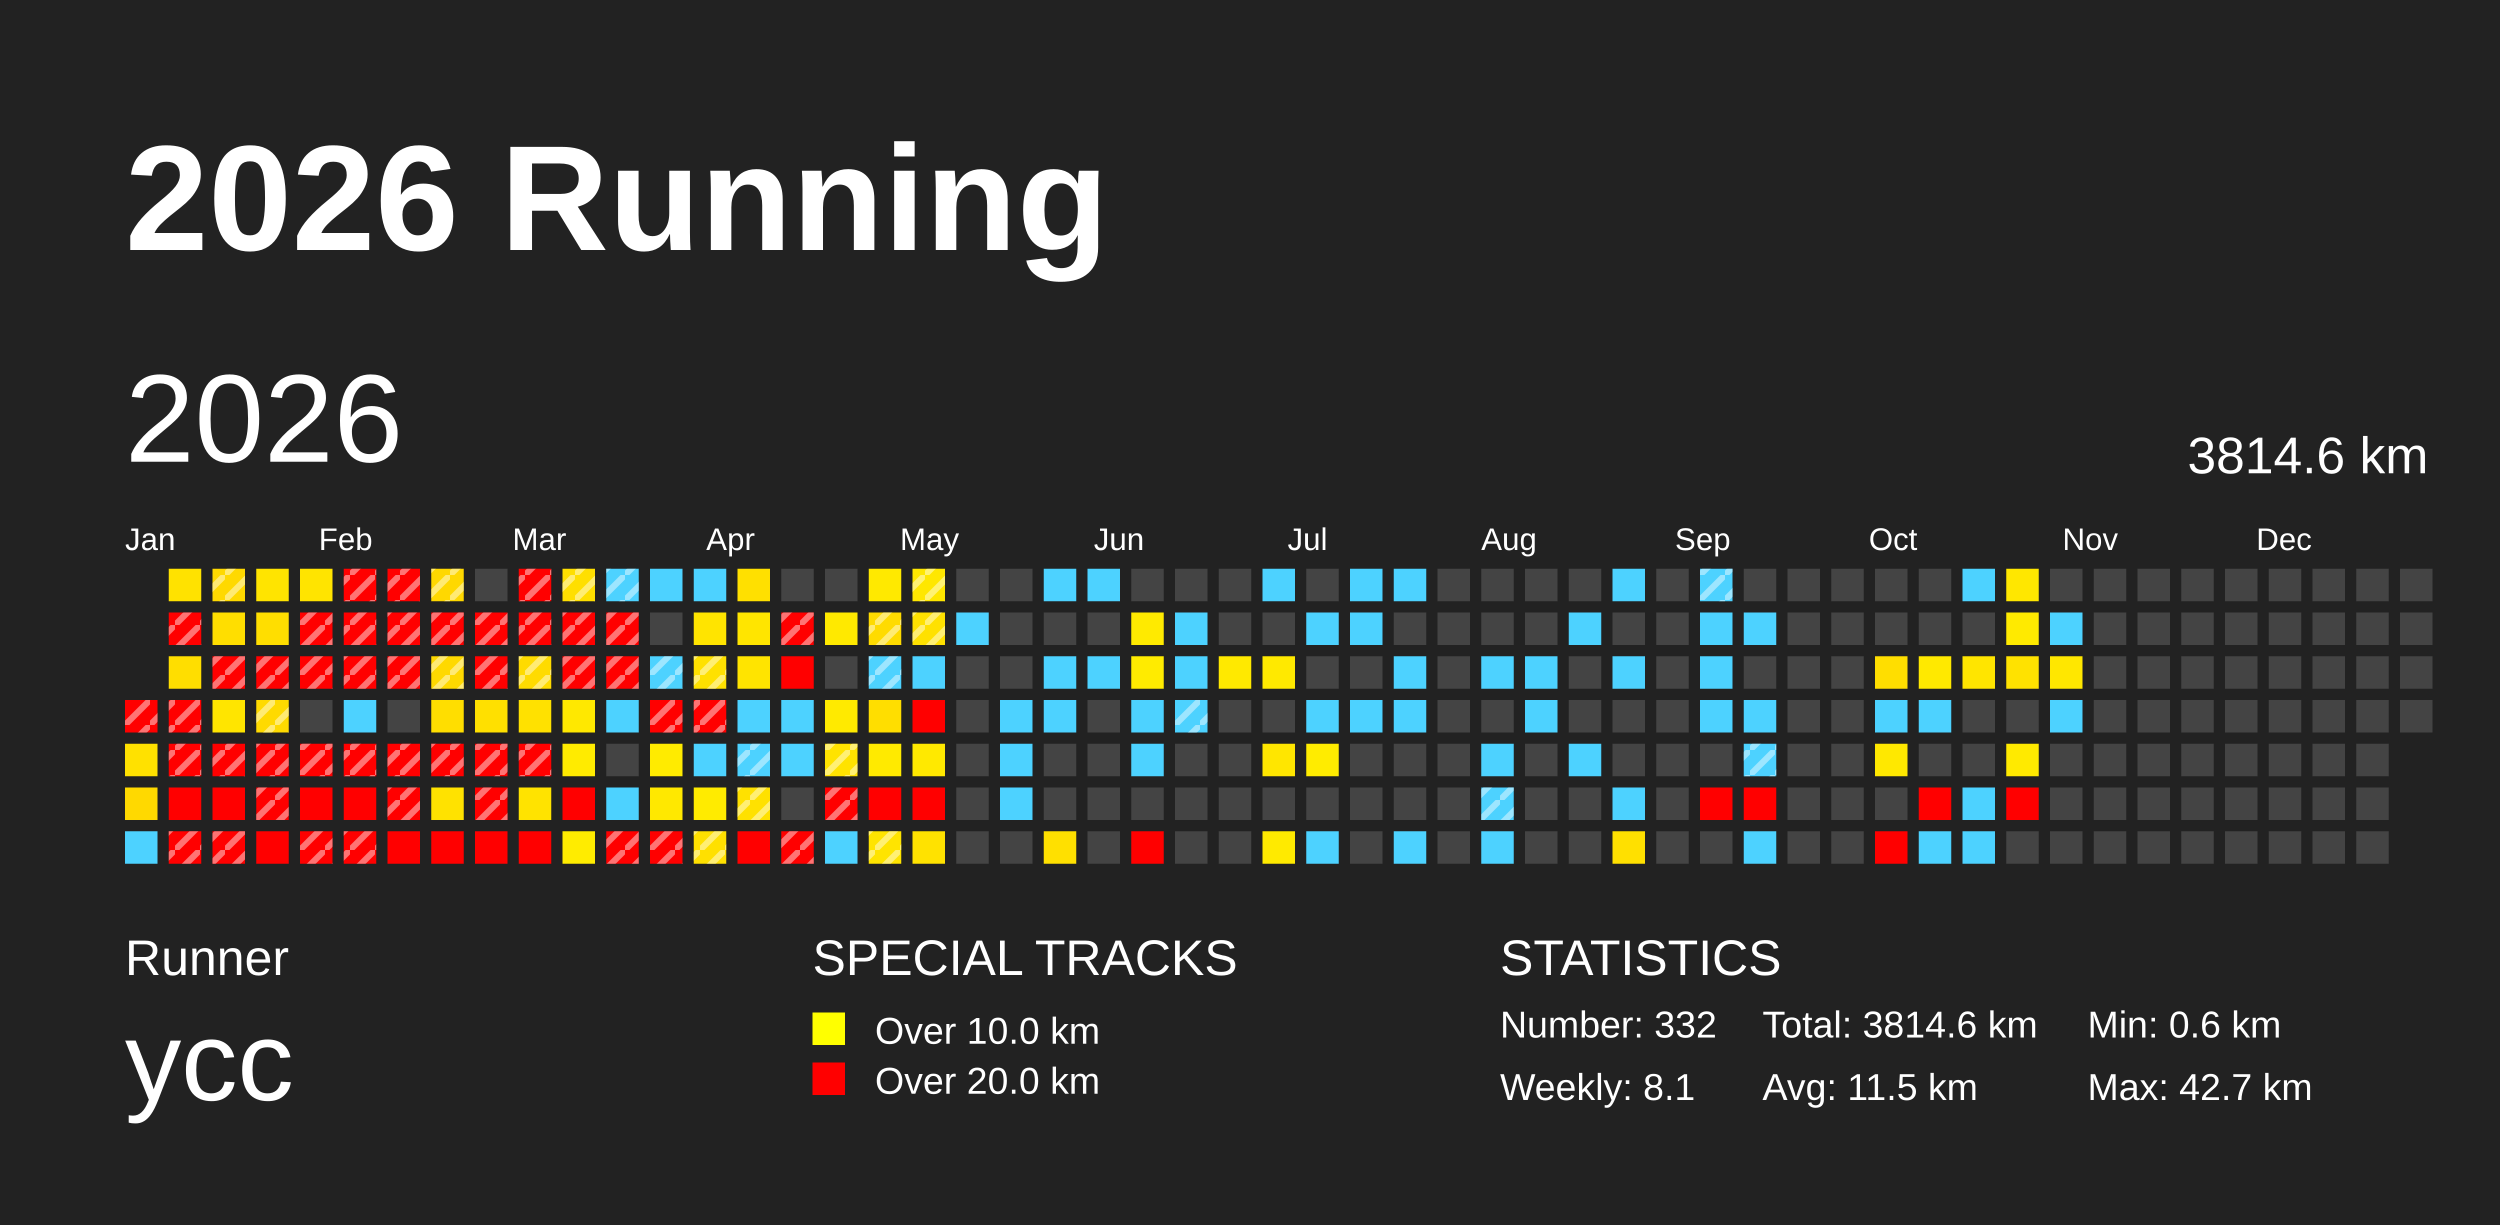
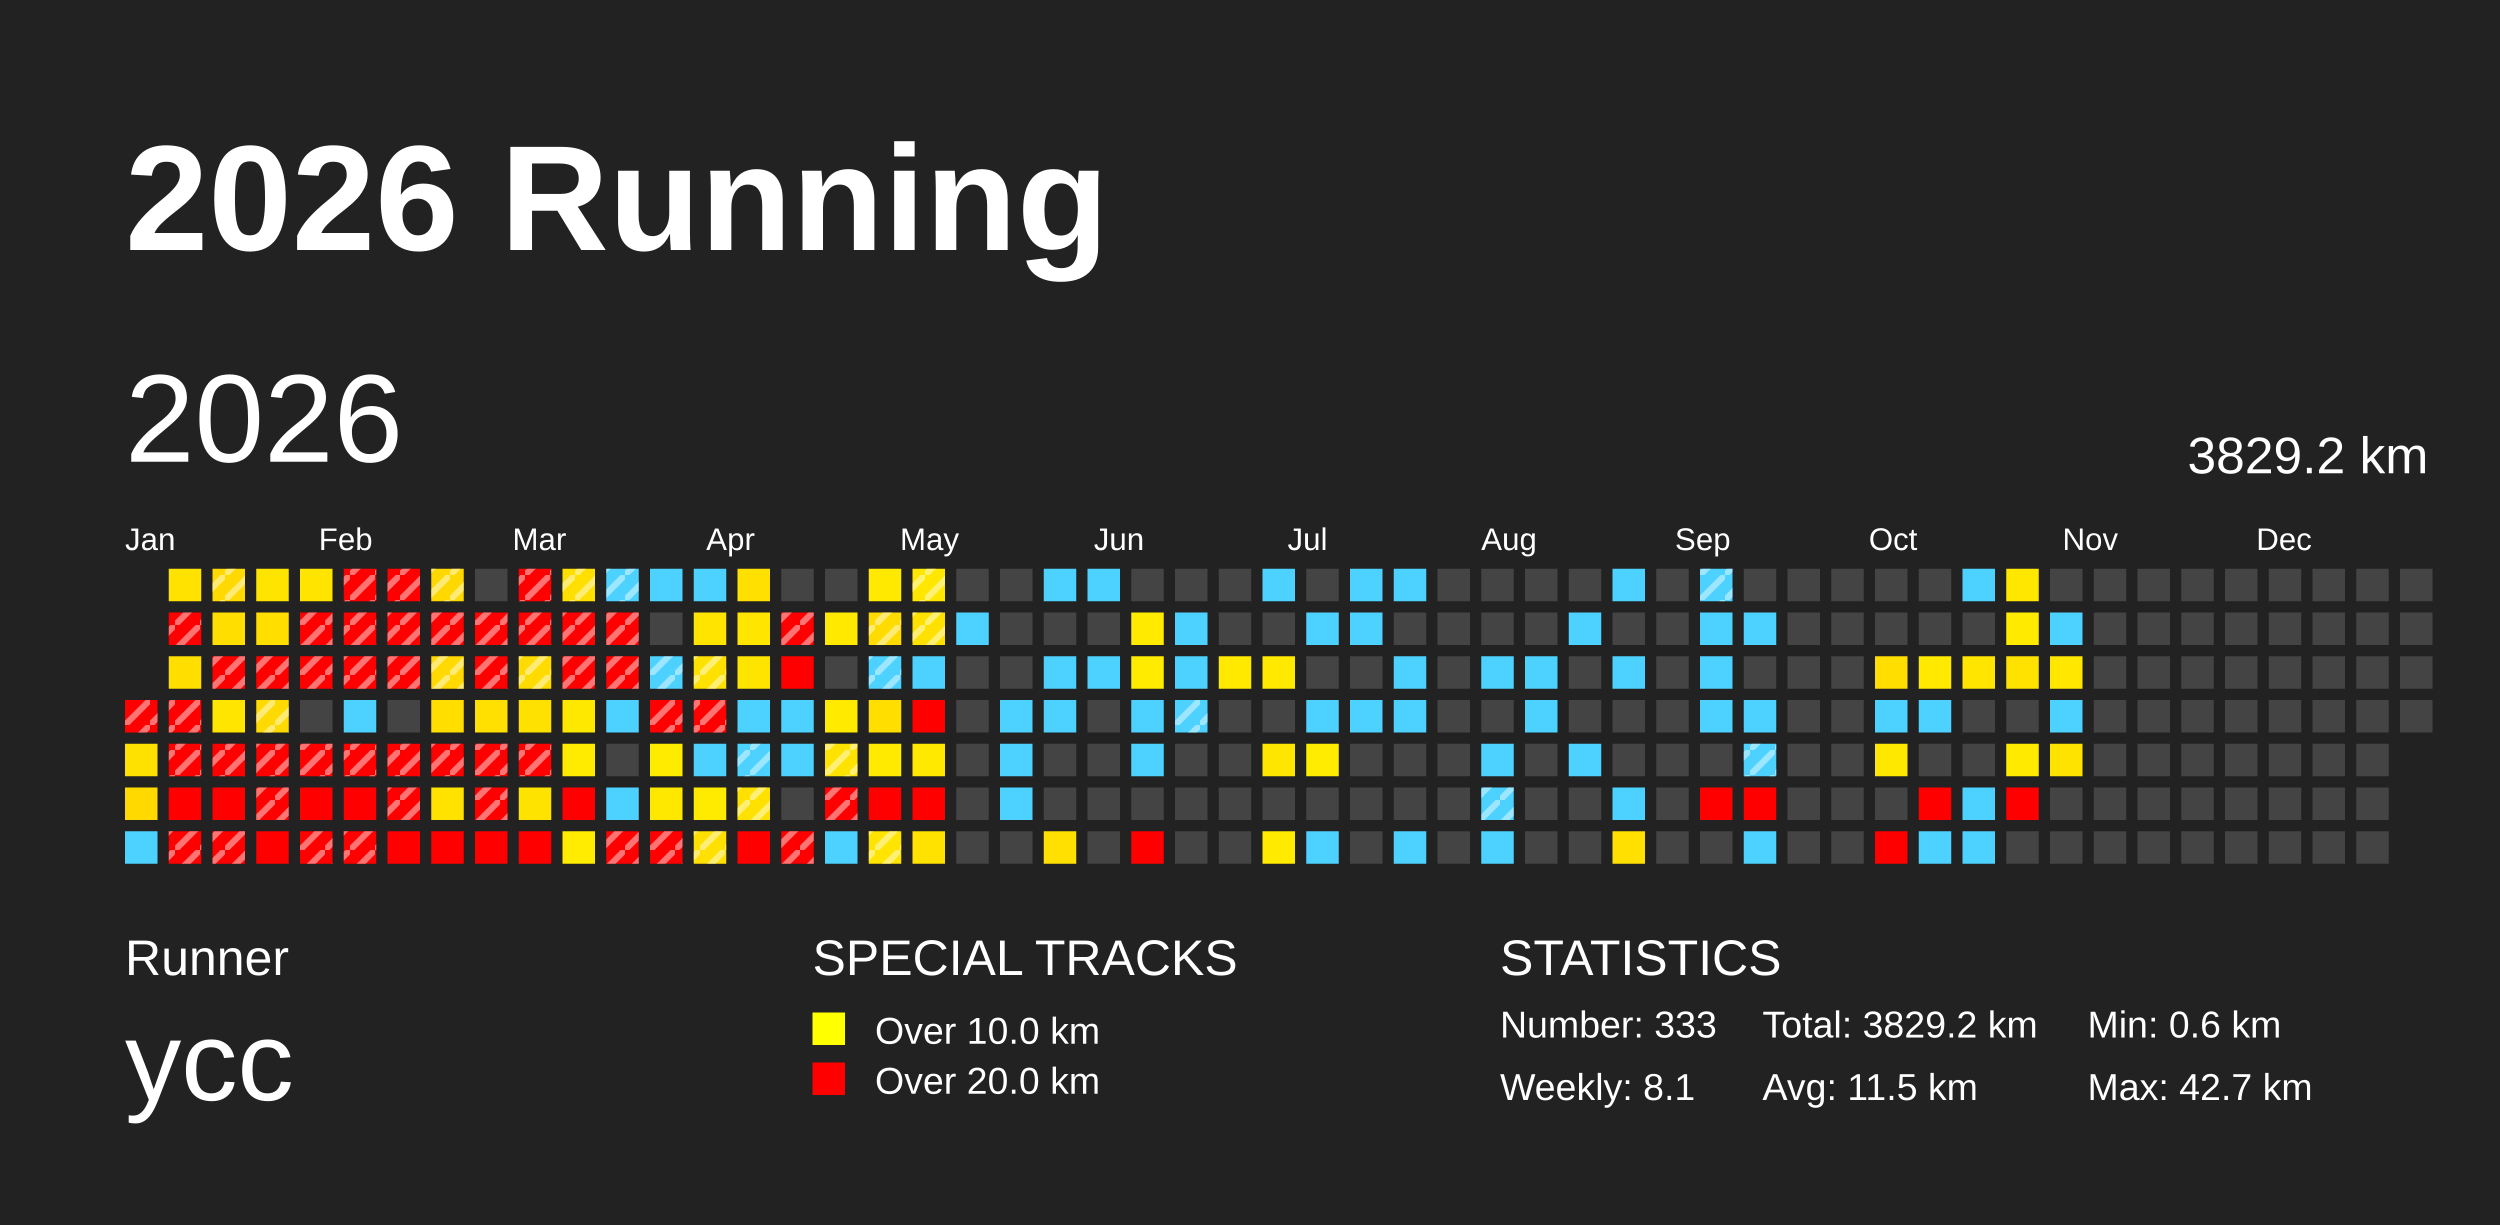
<svg xmlns="http://www.w3.org/2000/svg" baseProfile="full" height="98mm" version="1.1" viewBox="0,0,200,98" width="200mm">
  <defs>
    <pattern height="2" id="indoor-stripe" patternUnits="userSpaceOnUse" width="2">
      <line stroke="white" stroke-opacity="0.45" stroke-width="0.5" x1="0" x2="2" y1="2" y2="0" />
    </pattern>
  </defs>
  <rect fill="#222222" height="98" width="200" x="0" y="0" />
  <text fill="#FFFFFF" style="font-size:12px; font-family:Arial; font-weight:bold;" x="10" y="20">2026 Running</text>
  <text fill="#FFFFFF" style="font-size:4px; font-family:Arial" x="10" y="78">Runner</text>
  <text fill="#FFFFFF" style="font-size:9px; font-family:Arial" x="10" y="88">ycc</text>
  <text fill="#FFFFFF" style="font-size:4px; font-family:Arial" x="65" y="78">SPECIAL TRACKS</text>
  <rect fill="yellow" height="2.6" width="2.6" x="65" y="81" />
  <text fill="#FFFFFF" style="font-size:3px; font-family:Arial" x="70" y="83.5">Over 10.0 km</text>
  <rect fill="red" height="2.6" width="2.6" x="65" y="85" />
  <text fill="#FFFFFF" style="font-size:3px; font-family:Arial" x="70" y="87.5">Over 20.0 km</text>
  <text fill="#FFFFFF" style="font-size:4px; font-family:Arial" x="120" y="78">STATISTICS</text>
-   <text fill="#FFFFFF" style="font-size:3px; font-family:Arial" x="120" y="83">Number: 332</text>
+   <text fill="#FFFFFF" style="font-size:3px; font-family:Arial" x="120" y="83">Number: 333</text>
  <text fill="#FFFFFF" style="font-size:3px; font-family:Arial" x="120" y="88">Weekly: 8.1</text>
-   <text fill="#FFFFFF" style="font-size:3px; font-family:Arial" x="141" y="83">Total: 3814.6 km</text>
+   <text fill="#FFFFFF" style="font-size:3px; font-family:Arial" x="141" y="83">Total: 3829.2 km</text>
  <text fill="#FFFFFF" style="font-size:3px; font-family:Arial" x="141" y="88">Avg: 11.5 km</text>
  <text fill="#FFFFFF" style="font-size:3px; font-family:Arial" x="167" y="83">Min: 0.6 km</text>
  <text fill="#FFFFFF" style="font-size:3px; font-family:Arial" x="167" y="88">Max: 42.7 km</text>
  <text dominant-baseline="hanging" fill="#FFFFFF" style="font-size:10.0px; font-family:Arial;" x="10" y="30">2026</text>
-   <text dominant-baseline="hanging" fill="#FFFFFF" style="font-size:4.125px; font-family:Arial;" x="175" y="35">3814.6 km</text>
+   <text dominant-baseline="hanging" fill="#FFFFFF" style="font-size:4.125px; font-family:Arial;" x="175" y="35">3829.2 km</text>
  <text fill="#FFFFFF" style="font-size:2.5px; font-family:Arial" x="10.0" y="44">Jan</text>
  <text fill="#FFFFFF" style="font-size:2.5px; font-family:Arial" x="25.5" y="44">Feb</text>
  <text fill="#FFFFFF" style="font-size:2.5px; font-family:Arial" x="41.0" y="44">Mar</text>
  <text fill="#FFFFFF" style="font-size:2.5px; font-family:Arial" x="56.5" y="44">Apr</text>
  <text fill="#FFFFFF" style="font-size:2.5px; font-family:Arial" x="72.0" y="44">May</text>
  <text fill="#FFFFFF" style="font-size:2.5px; font-family:Arial" x="87.5" y="44">Jun</text>
  <text fill="#FFFFFF" style="font-size:2.5px; font-family:Arial" x="103.0" y="44">Jul</text>
  <text fill="#FFFFFF" style="font-size:2.5px; font-family:Arial" x="118.5" y="44">Aug</text>
  <text fill="#FFFFFF" style="font-size:2.5px; font-family:Arial" x="134.0" y="44">Sep</text>
  <text fill="#FFFFFF" style="font-size:2.5px; font-family:Arial" x="149.5" y="44">Oct</text>
  <text fill="#FFFFFF" style="font-size:2.5px; font-family:Arial" x="165.0" y="44">Nov</text>
  <text fill="#FFFFFF" style="font-size:2.5px; font-family:Arial" x="180.5" y="44">Dec</text>
  <rect fill="red" height="2.6" width="2.6" x="10.0" y="56.0" />
  <rect fill="url(#indoor-stripe)" height="2.6" width="2.6" x="10.0" y="56.0" />
  <rect fill="#ffe100" height="2.6" width="2.6" x="10.0" y="59.5" />
  <rect fill="#ffd900" height="2.6" width="2.6" x="10.0" y="63.0" />
  <rect fill="#4dd2ff" height="2.6" width="2.6" x="10.0" y="66.5" />
  <rect fill="#ffe200" height="2.6" width="2.6" x="13.5" y="45.5" />
  <rect fill="red" height="2.6" width="2.6" x="13.5" y="49.0" />
  <rect fill="url(#indoor-stripe)" height="2.6" width="2.6" x="13.5" y="49.0" />
  <rect fill="#ffde00" height="2.6" width="2.6" x="13.5" y="52.5" />
  <rect fill="red" height="2.6" width="2.6" x="13.5" y="56.0" />
  <rect fill="url(#indoor-stripe)" height="2.6" width="2.6" x="13.5" y="56.0" />
  <rect fill="red" height="2.6" width="2.6" x="13.5" y="59.5" />
  <rect fill="url(#indoor-stripe)" height="2.6" width="2.6" x="13.5" y="59.5" />
  <rect fill="red" height="2.6" width="2.6" x="13.5" y="63.0" />
  <rect fill="red" height="2.6" width="2.6" x="13.5" y="66.5" />
  <rect fill="url(#indoor-stripe)" height="2.6" width="2.6" x="13.5" y="66.5" />
  <rect fill="#ffd900" height="2.6" width="2.6" x="17.0" y="45.5" />
  <rect fill="url(#indoor-stripe)" height="2.6" width="2.6" x="17.0" y="45.5" />
  <rect fill="#ffde00" height="2.6" width="2.6" x="17.0" y="49.0" />
  <rect fill="red" height="2.6" width="2.6" x="17.0" y="52.5" />
  <rect fill="url(#indoor-stripe)" height="2.6" width="2.6" x="17.0" y="52.5" />
  <rect fill="#ffe500" height="2.6" width="2.6" x="17.0" y="56.0" />
  <rect fill="red" height="2.6" width="2.6" x="17.0" y="59.5" />
  <rect fill="url(#indoor-stripe)" height="2.6" width="2.6" x="17.0" y="59.5" />
  <rect fill="red" height="2.6" width="2.6" x="17.0" y="63.0" />
  <rect fill="red" height="2.6" width="2.6" x="17.0" y="66.5" />
  <rect fill="url(#indoor-stripe)" height="2.6" width="2.6" x="17.0" y="66.5" />
  <rect fill="#ffe400" height="2.6" width="2.6" x="20.5" y="45.5" />
  <rect fill="#ffde00" height="2.6" width="2.6" x="20.5" y="49.0" />
  <rect fill="red" height="2.6" width="2.6" x="20.5" y="52.5" />
  <rect fill="url(#indoor-stripe)" height="2.6" width="2.6" x="20.5" y="52.5" />
  <rect fill="#ffda00" height="2.6" width="2.6" x="20.5" y="56.0" />
  <rect fill="url(#indoor-stripe)" height="2.6" width="2.6" x="20.5" y="56.0" />
  <rect fill="red" height="2.6" width="2.6" x="20.5" y="59.5" />
  <rect fill="url(#indoor-stripe)" height="2.6" width="2.6" x="20.5" y="59.5" />
  <rect fill="red" height="2.6" width="2.6" x="20.5" y="63.0" />
  <rect fill="url(#indoor-stripe)" height="2.6" width="2.6" x="20.5" y="63.0" />
  <rect fill="red" height="2.6" width="2.6" x="20.5" y="66.5" />
  <rect fill="#ffe400" height="2.6" width="2.6" x="24.0" y="45.5" />
  <rect fill="red" height="2.6" width="2.6" x="24.0" y="49.0" />
  <rect fill="url(#indoor-stripe)" height="2.6" width="2.6" x="24.0" y="49.0" />
  <rect fill="red" height="2.6" width="2.6" x="24.0" y="52.5" />
  <rect fill="url(#indoor-stripe)" height="2.6" width="2.6" x="24.0" y="52.5" />
  <rect fill="#444444" height="2.6" width="2.6" x="24.0" y="56.0" />
  <rect fill="red" height="2.6" width="2.6" x="24.0" y="59.5" />
  <rect fill="url(#indoor-stripe)" height="2.6" width="2.6" x="24.0" y="59.5" />
  <rect fill="red" height="2.6" width="2.6" x="24.0" y="63.0" />
  <rect fill="red" height="2.6" width="2.6" x="24.0" y="66.5" />
  <rect fill="url(#indoor-stripe)" height="2.6" width="2.6" x="24.0" y="66.5" />
  <rect fill="red" height="2.6" width="2.6" x="27.5" y="45.5" />
  <rect fill="url(#indoor-stripe)" height="2.6" width="2.6" x="27.5" y="45.5" />
  <rect fill="red" height="2.6" width="2.6" x="27.5" y="49.0" />
  <rect fill="url(#indoor-stripe)" height="2.6" width="2.6" x="27.5" y="49.0" />
  <rect fill="red" height="2.6" width="2.6" x="27.5" y="52.5" />
  <rect fill="url(#indoor-stripe)" height="2.6" width="2.6" x="27.5" y="52.5" />
  <rect fill="#4dd2ff" height="2.6" width="2.6" x="27.5" y="56.0" />
  <rect fill="red" height="2.6" width="2.6" x="27.5" y="59.5" />
  <rect fill="url(#indoor-stripe)" height="2.6" width="2.6" x="27.5" y="59.5" />
  <rect fill="red" height="2.6" width="2.6" x="27.5" y="63.0" />
  <rect fill="red" height="2.6" width="2.6" x="27.5" y="66.5" />
  <rect fill="url(#indoor-stripe)" height="2.6" width="2.6" x="27.5" y="66.5" />
  <rect fill="red" height="2.6" width="2.6" x="31.0" y="45.5" />
  <rect fill="url(#indoor-stripe)" height="2.6" width="2.6" x="31.0" y="45.5" />
  <rect fill="red" height="2.6" width="2.6" x="31.0" y="49.0" />
  <rect fill="url(#indoor-stripe)" height="2.6" width="2.6" x="31.0" y="49.0" />
  <rect fill="red" height="2.6" width="2.6" x="31.0" y="52.5" />
  <rect fill="url(#indoor-stripe)" height="2.6" width="2.6" x="31.0" y="52.5" />
  <rect fill="#444444" height="2.6" width="2.6" x="31.0" y="56.0" />
  <rect fill="red" height="2.6" width="2.6" x="31.0" y="59.5" />
  <rect fill="url(#indoor-stripe)" height="2.6" width="2.6" x="31.0" y="59.5" />
  <rect fill="red" height="2.6" width="2.6" x="31.0" y="63.0" />
  <rect fill="url(#indoor-stripe)" height="2.6" width="2.6" x="31.0" y="63.0" />
  <rect fill="red" height="2.6" width="2.6" x="31.0" y="66.5" />
  <rect fill="#ffd800" height="2.6" width="2.6" x="34.5" y="45.5" />
  <rect fill="url(#indoor-stripe)" height="2.6" width="2.6" x="34.5" y="45.5" />
  <rect fill="red" height="2.6" width="2.6" x="34.5" y="49.0" />
  <rect fill="url(#indoor-stripe)" height="2.6" width="2.6" x="34.5" y="49.0" />
  <rect fill="#ffd900" height="2.6" width="2.6" x="34.5" y="52.5" />
  <rect fill="url(#indoor-stripe)" height="2.6" width="2.6" x="34.5" y="52.5" />
  <rect fill="#ffde00" height="2.6" width="2.6" x="34.5" y="56.0" />
  <rect fill="red" height="2.6" width="2.6" x="34.5" y="59.5" />
  <rect fill="url(#indoor-stripe)" height="2.6" width="2.6" x="34.5" y="59.5" />
  <rect fill="#ffe200" height="2.6" width="2.6" x="34.5" y="63.0" />
  <rect fill="red" height="2.6" width="2.6" x="34.5" y="66.5" />
  <rect fill="#444444" height="2.6" width="2.6" x="38.0" y="45.5" />
  <rect fill="red" height="2.6" width="2.6" x="38.0" y="49.0" />
  <rect fill="url(#indoor-stripe)" height="2.6" width="2.6" x="38.0" y="49.0" />
  <rect fill="red" height="2.6" width="2.6" x="38.0" y="52.5" />
  <rect fill="url(#indoor-stripe)" height="2.6" width="2.6" x="38.0" y="52.5" />
  <rect fill="#ffe000" height="2.6" width="2.6" x="38.0" y="56.0" />
  <rect fill="red" height="2.6" width="2.6" x="38.0" y="59.5" />
  <rect fill="url(#indoor-stripe)" height="2.6" width="2.6" x="38.0" y="59.5" />
  <rect fill="red" height="2.6" width="2.6" x="38.0" y="63.0" />
  <rect fill="url(#indoor-stripe)" height="2.6" width="2.6" x="38.0" y="63.0" />
  <rect fill="red" height="2.6" width="2.6" x="38.0" y="66.5" />
  <rect fill="red" height="2.6" width="2.6" x="41.5" y="45.5" />
  <rect fill="url(#indoor-stripe)" height="2.6" width="2.6" x="41.5" y="45.5" />
  <rect fill="red" height="2.6" width="2.6" x="41.5" y="49.0" />
  <rect fill="url(#indoor-stripe)" height="2.6" width="2.6" x="41.5" y="49.0" />
  <rect fill="#ffdb00" height="2.6" width="2.6" x="41.5" y="52.5" />
  <rect fill="url(#indoor-stripe)" height="2.6" width="2.6" x="41.5" y="52.5" />
  <rect fill="#ffe100" height="2.6" width="2.6" x="41.5" y="56.0" />
  <rect fill="red" height="2.6" width="2.6" x="41.5" y="59.5" />
  <rect fill="url(#indoor-stripe)" height="2.6" width="2.6" x="41.5" y="59.5" />
  <rect fill="#ffe300" height="2.6" width="2.6" x="41.5" y="63.0" />
  <rect fill="red" height="2.6" width="2.6" x="41.5" y="66.5" />
  <rect fill="#ffdf00" height="2.6" width="2.6" x="45.0" y="45.5" />
  <rect fill="url(#indoor-stripe)" height="2.6" width="2.6" x="45.0" y="45.5" />
  <rect fill="red" height="2.6" width="2.6" x="45.0" y="49.0" />
  <rect fill="url(#indoor-stripe)" height="2.6" width="2.6" x="45.0" y="49.0" />
  <rect fill="red" height="2.6" width="2.6" x="45.0" y="52.5" />
  <rect fill="url(#indoor-stripe)" height="2.6" width="2.6" x="45.0" y="52.5" />
  <rect fill="#ffe800" height="2.6" width="2.6" x="45.0" y="56.0" />
  <rect fill="#ffeb00" height="2.6" width="2.6" x="45.0" y="59.5" />
  <rect fill="red" height="2.6" width="2.6" x="45.0" y="63.0" />
  <rect fill="#ffec00" height="2.6" width="2.6" x="45.0" y="66.5" />
  <rect fill="#4dd2ff" height="2.6" width="2.6" x="48.5" y="45.5" />
  <rect fill="url(#indoor-stripe)" height="2.6" width="2.6" x="48.5" y="45.5" />
  <rect fill="red" height="2.6" width="2.6" x="48.5" y="49.0" />
  <rect fill="url(#indoor-stripe)" height="2.6" width="2.6" x="48.5" y="49.0" />
  <rect fill="red" height="2.6" width="2.6" x="48.5" y="52.5" />
  <rect fill="url(#indoor-stripe)" height="2.6" width="2.6" x="48.5" y="52.5" />
  <rect fill="#4dd2ff" height="2.6" width="2.6" x="48.5" y="56.0" />
  <rect fill="#444444" height="2.6" width="2.6" x="48.5" y="59.5" />
  <rect fill="#4dd2ff" height="2.6" width="2.6" x="48.5" y="63.0" />
  <rect fill="red" height="2.6" width="2.6" x="48.5" y="66.5" />
  <rect fill="url(#indoor-stripe)" height="2.6" width="2.6" x="48.5" y="66.5" />
  <rect fill="#4dd2ff" height="2.6" width="2.6" x="52.0" y="45.5" />
  <rect fill="#444444" height="2.6" width="2.6" x="52.0" y="49.0" />
  <rect fill="#4dd2ff" height="2.6" width="2.6" x="52.0" y="52.5" />
  <rect fill="url(#indoor-stripe)" height="2.6" width="2.6" x="52.0" y="52.5" />
  <rect fill="red" height="2.6" width="2.6" x="52.0" y="56.0" />
  <rect fill="url(#indoor-stripe)" height="2.6" width="2.6" x="52.0" y="56.0" />
  <rect fill="#ffeb00" height="2.6" width="2.6" x="52.0" y="59.5" />
  <rect fill="#ffe800" height="2.6" width="2.6" x="52.0" y="63.0" />
  <rect fill="red" height="2.6" width="2.6" x="52.0" y="66.5" />
  <rect fill="url(#indoor-stripe)" height="2.6" width="2.6" x="52.0" y="66.5" />
  <rect fill="#4dd2ff" height="2.6" width="2.6" x="55.5" y="45.5" />
  <rect fill="#ffe400" height="2.6" width="2.6" x="55.5" y="49.0" />
  <rect fill="#ffe100" height="2.6" width="2.6" x="55.5" y="52.5" />
  <rect fill="url(#indoor-stripe)" height="2.6" width="2.6" x="55.5" y="52.5" />
  <rect fill="red" height="2.6" width="2.6" x="55.5" y="56.0" />
  <rect fill="url(#indoor-stripe)" height="2.6" width="2.6" x="55.5" y="56.0" />
  <rect fill="#4dd2ff" height="2.6" width="2.6" x="55.5" y="59.5" />
  <rect fill="#ffeb00" height="2.6" width="2.6" x="55.5" y="63.0" />
  <rect fill="#ffe000" height="2.6" width="2.6" x="55.5" y="66.5" />
  <rect fill="url(#indoor-stripe)" height="2.6" width="2.6" x="55.5" y="66.5" />
  <rect fill="#ffe000" height="2.6" width="2.6" x="59.0" y="45.5" />
  <rect fill="#ffe500" height="2.6" width="2.6" x="59.0" y="49.0" />
  <rect fill="#ffe400" height="2.6" width="2.6" x="59.0" y="52.5" />
  <rect fill="#4dd2ff" height="2.6" width="2.6" x="59.0" y="56.0" />
  <rect fill="#4dd2ff" height="2.6" width="2.6" x="59.0" y="59.5" />
  <rect fill="url(#indoor-stripe)" height="2.6" width="2.6" x="59.0" y="59.5" />
  <rect fill="#ffe100" height="2.6" width="2.6" x="59.0" y="63.0" />
  <rect fill="url(#indoor-stripe)" height="2.6" width="2.6" x="59.0" y="63.0" />
  <rect fill="red" height="2.6" width="2.6" x="59.0" y="66.5" />
  <rect fill="#444444" height="2.6" width="2.6" x="62.5" y="45.5" />
  <rect fill="red" height="2.6" width="2.6" x="62.5" y="49.0" />
  <rect fill="url(#indoor-stripe)" height="2.6" width="2.6" x="62.5" y="49.0" />
  <rect fill="red" height="2.6" width="2.6" x="62.5" y="52.5" />
  <rect fill="#4dd2ff" height="2.6" width="2.6" x="62.5" y="56.0" />
  <rect fill="#4dd2ff" height="2.6" width="2.6" x="62.5" y="59.5" />
  <rect fill="#444444" height="2.6" width="2.6" x="62.5" y="63.0" />
  <rect fill="red" height="2.6" width="2.6" x="62.5" y="66.5" />
  <rect fill="url(#indoor-stripe)" height="2.6" width="2.6" x="62.5" y="66.5" />
  <rect fill="#444444" height="2.6" width="2.6" x="66.0" y="45.5" />
  <rect fill="#ffe900" height="2.6" width="2.6" x="66.0" y="49.0" />
  <rect fill="#444444" height="2.6" width="2.6" x="66.0" y="52.5" />
  <rect fill="#ffea00" height="2.6" width="2.6" x="66.0" y="56.0" />
  <rect fill="#ffe300" height="2.6" width="2.6" x="66.0" y="59.5" />
  <rect fill="url(#indoor-stripe)" height="2.6" width="2.6" x="66.0" y="59.5" />
  <rect fill="red" height="2.6" width="2.6" x="66.0" y="63.0" />
  <rect fill="url(#indoor-stripe)" height="2.6" width="2.6" x="66.0" y="63.0" />
  <rect fill="#4dd2ff" height="2.6" width="2.6" x="66.0" y="66.5" />
  <rect fill="#ffe900" height="2.6" width="2.6" x="69.5" y="45.5" />
  <rect fill="#ffdb00" height="2.6" width="2.6" x="69.5" y="49.0" />
  <rect fill="url(#indoor-stripe)" height="2.6" width="2.6" x="69.5" y="49.0" />
  <rect fill="#4dd2ff" height="2.6" width="2.6" x="69.5" y="52.5" />
  <rect fill="url(#indoor-stripe)" height="2.6" width="2.6" x="69.5" y="52.5" />
  <rect fill="#ffde00" height="2.6" width="2.6" x="69.5" y="56.0" />
  <rect fill="#ffea00" height="2.6" width="2.6" x="69.5" y="59.5" />
  <rect fill="red" height="2.6" width="2.6" x="69.5" y="63.0" />
  <rect fill="#ffe400" height="2.6" width="2.6" x="69.5" y="66.5" />
  <rect fill="url(#indoor-stripe)" height="2.6" width="2.6" x="69.5" y="66.5" />
  <rect fill="#ffe700" height="2.6" width="2.6" x="73.0" y="45.5" />
  <rect fill="url(#indoor-stripe)" height="2.6" width="2.6" x="73.0" y="45.5" />
  <rect fill="#ffe100" height="2.6" width="2.6" x="73.0" y="49.0" />
  <rect fill="url(#indoor-stripe)" height="2.6" width="2.6" x="73.0" y="49.0" />
  <rect fill="#4dd2ff" height="2.6" width="2.6" x="73.0" y="52.5" />
  <rect fill="red" height="2.6" width="2.6" x="73.0" y="56.0" />
  <rect fill="#ffe900" height="2.6" width="2.6" x="73.0" y="59.5" />
  <rect fill="red" height="2.6" width="2.6" x="73.0" y="63.0" />
  <rect fill="#ffe200" height="2.6" width="2.6" x="73.0" y="66.5" />
  <rect fill="#444444" height="2.6" width="2.6" x="76.5" y="45.5" />
  <rect fill="#4dd2ff" height="2.6" width="2.6" x="76.5" y="49.0" />
  <rect fill="#444444" height="2.6" width="2.6" x="76.5" y="52.5" />
  <rect fill="#444444" height="2.6" width="2.6" x="76.5" y="56.0" />
  <rect fill="#444444" height="2.6" width="2.6" x="76.5" y="59.5" />
  <rect fill="#444444" height="2.6" width="2.6" x="76.5" y="63.0" />
  <rect fill="#444444" height="2.6" width="2.6" x="76.5" y="66.5" />
  <rect fill="#444444" height="2.6" width="2.6" x="80.0" y="45.5" />
  <rect fill="#444444" height="2.6" width="2.6" x="80.0" y="49.0" />
  <rect fill="#444444" height="2.6" width="2.6" x="80.0" y="52.5" />
  <rect fill="#4dd2ff" height="2.6" width="2.6" x="80.0" y="56.0" />
  <rect fill="#4dd2ff" height="2.6" width="2.6" x="80.0" y="59.5" />
  <rect fill="#4dd2ff" height="2.6" width="2.6" x="80.0" y="63.0" />
  <rect fill="#444444" height="2.6" width="2.6" x="80.0" y="66.5" />
  <rect fill="#4dd2ff" height="2.6" width="2.6" x="83.5" y="45.5" />
  <rect fill="#444444" height="2.6" width="2.6" x="83.5" y="49.0" />
  <rect fill="#4dd2ff" height="2.6" width="2.6" x="83.5" y="52.5" />
  <rect fill="#4dd2ff" height="2.6" width="2.6" x="83.5" y="56.0" />
  <rect fill="#444444" height="2.6" width="2.6" x="83.5" y="59.5" />
  <rect fill="#444444" height="2.6" width="2.6" x="83.5" y="63.0" />
  <rect fill="#ffe000" height="2.6" width="2.6" x="83.5" y="66.5" />
  <rect fill="#4dd2ff" height="2.6" width="2.6" x="87.0" y="45.5" />
  <rect fill="#444444" height="2.6" width="2.6" x="87.0" y="49.0" />
  <rect fill="#4dd2ff" height="2.6" width="2.6" x="87.0" y="52.5" />
  <rect fill="#444444" height="2.6" width="2.6" x="87.0" y="56.0" />
  <rect fill="#444444" height="2.6" width="2.6" x="87.0" y="59.5" />
  <rect fill="#444444" height="2.6" width="2.6" x="87.0" y="63.0" />
  <rect fill="#444444" height="2.6" width="2.6" x="87.0" y="66.5" />
  <rect fill="#444444" height="2.6" width="2.6" x="90.5" y="45.5" />
  <rect fill="#ffea00" height="2.6" width="2.6" x="90.5" y="49.0" />
  <rect fill="#ffeb00" height="2.6" width="2.6" x="90.5" y="52.5" />
  <rect fill="#4dd2ff" height="2.6" width="2.6" x="90.5" y="56.0" />
  <rect fill="#4dd2ff" height="2.6" width="2.6" x="90.5" y="59.5" />
  <rect fill="#444444" height="2.6" width="2.6" x="90.5" y="63.0" />
  <rect fill="red" height="2.6" width="2.6" x="90.5" y="66.5" />
  <rect fill="#444444" height="2.6" width="2.6" x="94.0" y="45.5" />
  <rect fill="#4dd2ff" height="2.6" width="2.6" x="94.0" y="49.0" />
  <rect fill="#4dd2ff" height="2.6" width="2.6" x="94.0" y="52.5" />
  <rect fill="#4dd2ff" height="2.6" width="2.6" x="94.0" y="56.0" />
  <rect fill="url(#indoor-stripe)" height="2.6" width="2.6" x="94.0" y="56.0" />
  <rect fill="#444444" height="2.6" width="2.6" x="94.0" y="59.5" />
  <rect fill="#444444" height="2.6" width="2.6" x="94.0" y="63.0" />
  <rect fill="#444444" height="2.6" width="2.6" x="94.0" y="66.5" />
  <rect fill="#444444" height="2.6" width="2.6" x="97.5" y="45.5" />
  <rect fill="#444444" height="2.6" width="2.6" x="97.5" y="49.0" />
  <rect fill="#ffe900" height="2.6" width="2.6" x="97.5" y="52.5" />
  <rect fill="#444444" height="2.6" width="2.6" x="97.5" y="56.0" />
  <rect fill="#444444" height="2.6" width="2.6" x="97.5" y="59.5" />
  <rect fill="#444444" height="2.6" width="2.6" x="97.5" y="63.0" />
  <rect fill="#444444" height="2.6" width="2.6" x="97.5" y="66.5" />
  <rect fill="#4dd2ff" height="2.6" width="2.6" x="101.0" y="45.5" />
  <rect fill="#444444" height="2.6" width="2.6" x="101.0" y="49.0" />
  <rect fill="#ffe900" height="2.6" width="2.6" x="101.0" y="52.5" />
  <rect fill="#444444" height="2.6" width="2.6" x="101.0" y="56.0" />
  <rect fill="#ffe600" height="2.6" width="2.6" x="101.0" y="59.5" />
  <rect fill="#444444" height="2.6" width="2.6" x="101.0" y="63.0" />
  <rect fill="#ffea00" height="2.6" width="2.6" x="101.0" y="66.5" />
  <rect fill="#444444" height="2.6" width="2.6" x="104.5" y="45.5" />
  <rect fill="#4dd2ff" height="2.6" width="2.6" x="104.5" y="49.0" />
  <rect fill="#444444" height="2.6" width="2.6" x="104.5" y="52.5" />
  <rect fill="#4dd2ff" height="2.6" width="2.6" x="104.5" y="56.0" />
  <rect fill="#ffec00" height="2.6" width="2.6" x="104.5" y="59.5" />
  <rect fill="#444444" height="2.6" width="2.6" x="104.5" y="63.0" />
  <rect fill="#4dd2ff" height="2.6" width="2.6" x="104.5" y="66.5" />
  <rect fill="#4dd2ff" height="2.6" width="2.6" x="108.0" y="45.5" />
  <rect fill="#4dd2ff" height="2.6" width="2.6" x="108.0" y="49.0" />
  <rect fill="#444444" height="2.6" width="2.6" x="108.0" y="52.5" />
  <rect fill="#4dd2ff" height="2.6" width="2.6" x="108.0" y="56.0" />
  <rect fill="#444444" height="2.6" width="2.6" x="108.0" y="59.5" />
  <rect fill="#444444" height="2.6" width="2.6" x="108.0" y="63.0" />
  <rect fill="#444444" height="2.6" width="2.6" x="108.0" y="66.5" />
  <rect fill="#4dd2ff" height="2.6" width="2.6" x="111.5" y="45.5" />
  <rect fill="#444444" height="2.6" width="2.6" x="111.5" y="49.0" />
  <rect fill="#4dd2ff" height="2.6" width="2.6" x="111.5" y="52.5" />
  <rect fill="#4dd2ff" height="2.6" width="2.6" x="111.5" y="56.0" />
  <rect fill="#444444" height="2.6" width="2.6" x="111.5" y="59.5" />
  <rect fill="#444444" height="2.6" width="2.6" x="111.5" y="63.0" />
  <rect fill="#4dd2ff" height="2.6" width="2.6" x="111.5" y="66.5" />
  <rect fill="#444444" height="2.6" width="2.6" x="115.0" y="45.5" />
  <rect fill="#444444" height="2.6" width="2.6" x="115.0" y="49.0" />
  <rect fill="#444444" height="2.6" width="2.6" x="115.0" y="52.5" />
  <rect fill="#444444" height="2.6" width="2.6" x="115.0" y="56.0" />
  <rect fill="#444444" height="2.6" width="2.6" x="115.0" y="59.5" />
  <rect fill="#444444" height="2.6" width="2.6" x="115.0" y="63.0" />
  <rect fill="#444444" height="2.6" width="2.6" x="115.0" y="66.5" />
  <rect fill="#444444" height="2.6" width="2.6" x="118.5" y="45.5" />
  <rect fill="#444444" height="2.6" width="2.6" x="118.5" y="49.0" />
  <rect fill="#4dd2ff" height="2.6" width="2.6" x="118.5" y="52.5" />
  <rect fill="#444444" height="2.6" width="2.6" x="118.5" y="56.0" />
  <rect fill="#4dd2ff" height="2.6" width="2.6" x="118.5" y="59.5" />
  <rect fill="#4dd2ff" height="2.6" width="2.6" x="118.5" y="63.0" />
  <rect fill="url(#indoor-stripe)" height="2.6" width="2.6" x="118.5" y="63.0" />
  <rect fill="#4dd2ff" height="2.6" width="2.6" x="118.5" y="66.5" />
  <rect fill="#444444" height="2.6" width="2.6" x="122.0" y="45.5" />
  <rect fill="#444444" height="2.6" width="2.6" x="122.0" y="49.0" />
  <rect fill="#4dd2ff" height="2.6" width="2.6" x="122.0" y="52.5" />
  <rect fill="#4dd2ff" height="2.6" width="2.6" x="122.0" y="56.0" />
  <rect fill="#444444" height="2.6" width="2.6" x="122.0" y="59.5" />
  <rect fill="#444444" height="2.6" width="2.6" x="122.0" y="63.0" />
  <rect fill="#444444" height="2.6" width="2.6" x="122.0" y="66.5" />
  <rect fill="#444444" height="2.6" width="2.6" x="125.5" y="45.5" />
  <rect fill="#4dd2ff" height="2.6" width="2.6" x="125.5" y="49.0" />
  <rect fill="#444444" height="2.6" width="2.6" x="125.5" y="52.5" />
  <rect fill="#444444" height="2.6" width="2.6" x="125.5" y="56.0" />
  <rect fill="#4dd2ff" height="2.6" width="2.6" x="125.5" y="59.5" />
  <rect fill="#444444" height="2.6" width="2.6" x="125.5" y="63.0" />
  <rect fill="#444444" height="2.6" width="2.6" x="125.5" y="66.5" />
  <rect fill="#4dd2ff" height="2.6" width="2.6" x="129.0" y="45.5" />
  <rect fill="#444444" height="2.6" width="2.6" x="129.0" y="49.0" />
  <rect fill="#4dd2ff" height="2.6" width="2.6" x="129.0" y="52.5" />
  <rect fill="#444444" height="2.6" width="2.6" x="129.0" y="56.0" />
  <rect fill="#444444" height="2.6" width="2.6" x="129.0" y="59.5" />
  <rect fill="#4dd2ff" height="2.6" width="2.6" x="129.0" y="63.0" />
  <rect fill="#ffe000" height="2.6" width="2.6" x="129.0" y="66.5" />
  <rect fill="#444444" height="2.6" width="2.6" x="132.5" y="45.5" />
  <rect fill="#444444" height="2.6" width="2.6" x="132.5" y="49.0" />
  <rect fill="#444444" height="2.6" width="2.6" x="132.5" y="52.5" />
  <rect fill="#444444" height="2.6" width="2.6" x="132.5" y="56.0" />
  <rect fill="#444444" height="2.6" width="2.6" x="132.5" y="59.5" />
  <rect fill="#444444" height="2.6" width="2.6" x="132.5" y="63.0" />
  <rect fill="#444444" height="2.6" width="2.6" x="132.5" y="66.5" />
  <rect fill="#4dd2ff" height="2.6" width="2.6" x="136.0" y="45.5" />
  <rect fill="url(#indoor-stripe)" height="2.6" width="2.6" x="136.0" y="45.5" />
  <rect fill="#4dd2ff" height="2.6" width="2.6" x="136.0" y="49.0" />
  <rect fill="#4dd2ff" height="2.6" width="2.6" x="136.0" y="52.5" />
  <rect fill="#4dd2ff" height="2.6" width="2.6" x="136.0" y="56.0" />
  <rect fill="#444444" height="2.6" width="2.6" x="136.0" y="59.5" />
  <rect fill="red" height="2.6" width="2.6" x="136.0" y="63.0" />
  <rect fill="#444444" height="2.6" width="2.6" x="136.0" y="66.5" />
  <rect fill="#444444" height="2.6" width="2.6" x="139.5" y="45.5" />
  <rect fill="#4dd2ff" height="2.6" width="2.6" x="139.5" y="49.0" />
  <rect fill="#444444" height="2.6" width="2.6" x="139.5" y="52.5" />
  <rect fill="#4dd2ff" height="2.6" width="2.6" x="139.5" y="56.0" />
  <rect fill="#4dd2ff" height="2.6" width="2.6" x="139.5" y="59.5" />
  <rect fill="url(#indoor-stripe)" height="2.6" width="2.6" x="139.5" y="59.5" />
  <rect fill="red" height="2.6" width="2.6" x="139.5" y="63.0" />
  <rect fill="#4dd2ff" height="2.6" width="2.6" x="139.5" y="66.5" />
  <rect fill="#444444" height="2.6" width="2.6" x="143.0" y="45.5" />
  <rect fill="#444444" height="2.6" width="2.6" x="143.0" y="49.0" />
  <rect fill="#444444" height="2.6" width="2.6" x="143.0" y="52.5" />
  <rect fill="#444444" height="2.6" width="2.6" x="143.0" y="56.0" />
  <rect fill="#444444" height="2.6" width="2.6" x="143.0" y="59.5" />
  <rect fill="#444444" height="2.6" width="2.6" x="143.0" y="63.0" />
  <rect fill="#444444" height="2.6" width="2.6" x="143.0" y="66.5" />
  <rect fill="#444444" height="2.6" width="2.6" x="146.5" y="45.5" />
  <rect fill="#444444" height="2.6" width="2.6" x="146.5" y="49.0" />
  <rect fill="#444444" height="2.6" width="2.6" x="146.5" y="52.5" />
  <rect fill="#444444" height="2.6" width="2.6" x="146.5" y="56.0" />
  <rect fill="#444444" height="2.6" width="2.6" x="146.5" y="59.5" />
  <rect fill="#444444" height="2.6" width="2.6" x="146.5" y="63.0" />
  <rect fill="#444444" height="2.6" width="2.6" x="146.5" y="66.5" />
  <rect fill="#444444" height="2.6" width="2.6" x="150.0" y="45.5" />
  <rect fill="#444444" height="2.6" width="2.6" x="150.0" y="49.0" />
  <rect fill="#ffde00" height="2.6" width="2.6" x="150.0" y="52.5" />
  <rect fill="#4dd2ff" height="2.6" width="2.6" x="150.0" y="56.0" />
  <rect fill="#ffe800" height="2.6" width="2.6" x="150.0" y="59.5" />
  <rect fill="#444444" height="2.6" width="2.6" x="150.0" y="63.0" />
  <rect fill="red" height="2.6" width="2.6" x="150.0" y="66.5" />
  <rect fill="#444444" height="2.6" width="2.6" x="153.5" y="45.5" />
  <rect fill="#444444" height="2.6" width="2.6" x="153.5" y="49.0" />
  <rect fill="#ffe900" height="2.6" width="2.6" x="153.5" y="52.5" />
  <rect fill="#4dd2ff" height="2.6" width="2.6" x="153.5" y="56.0" />
  <rect fill="#444444" height="2.6" width="2.6" x="153.5" y="59.5" />
  <rect fill="red" height="2.6" width="2.6" x="153.5" y="63.0" />
  <rect fill="#4dd2ff" height="2.6" width="2.6" x="153.5" y="66.5" />
  <rect fill="#4dd2ff" height="2.6" width="2.6" x="157.0" y="45.5" />
  <rect fill="#444444" height="2.6" width="2.6" x="157.0" y="49.0" />
  <rect fill="#ffe500" height="2.6" width="2.6" x="157.0" y="52.5" />
  <rect fill="#444444" height="2.6" width="2.6" x="157.0" y="56.0" />
  <rect fill="#444444" height="2.6" width="2.6" x="157.0" y="59.5" />
  <rect fill="#4dd2ff" height="2.6" width="2.6" x="157.0" y="63.0" />
  <rect fill="#4dd2ff" height="2.6" width="2.6" x="157.0" y="66.5" />
  <rect fill="#ffe700" height="2.6" width="2.6" x="160.5" y="45.5" />
  <rect fill="#ffea00" height="2.6" width="2.6" x="160.5" y="49.0" />
  <rect fill="#ffe200" height="2.6" width="2.6" x="160.5" y="52.5" />
  <rect fill="#444444" height="2.6" width="2.6" x="160.5" y="56.0" />
  <rect fill="#ffea00" height="2.6" width="2.6" x="160.5" y="59.5" />
  <rect fill="red" height="2.6" width="2.6" x="160.5" y="63.0" />
  <rect fill="#444444" height="2.6" width="2.6" x="160.5" y="66.5" />
  <rect fill="#444444" height="2.6" width="2.6" x="164.0" y="45.5" />
  <rect fill="#4dd2ff" height="2.6" width="2.6" x="164.0" y="49.0" />
  <rect fill="#ffe700" height="2.6" width="2.6" x="164.0" y="52.5" />
  <rect fill="#4dd2ff" height="2.6" width="2.6" x="164.0" y="56.0" />
-   <rect fill="#444444" height="2.6" width="2.6" x="164.0" y="59.5" />
+   <rect fill="#ffe300" height="2.6" width="2.6" x="164.0" y="59.5" />
  <rect fill="#444444" height="2.6" width="2.6" x="164.0" y="63.0" />
  <rect fill="#444444" height="2.6" width="2.6" x="164.0" y="66.5" />
  <rect fill="#444444" height="2.6" width="2.6" x="167.5" y="45.5" />
  <rect fill="#444444" height="2.6" width="2.6" x="167.5" y="49.0" />
  <rect fill="#444444" height="2.6" width="2.6" x="167.5" y="52.5" />
  <rect fill="#444444" height="2.6" width="2.6" x="167.5" y="56.0" />
  <rect fill="#444444" height="2.6" width="2.6" x="167.5" y="59.5" />
  <rect fill="#444444" height="2.6" width="2.6" x="167.5" y="63.0" />
  <rect fill="#444444" height="2.6" width="2.6" x="167.5" y="66.5" />
  <rect fill="#444444" height="2.6" width="2.6" x="171.0" y="45.5" />
  <rect fill="#444444" height="2.6" width="2.6" x="171.0" y="49.0" />
  <rect fill="#444444" height="2.6" width="2.6" x="171.0" y="52.5" />
  <rect fill="#444444" height="2.6" width="2.6" x="171.0" y="56.0" />
  <rect fill="#444444" height="2.6" width="2.6" x="171.0" y="59.5" />
  <rect fill="#444444" height="2.6" width="2.6" x="171.0" y="63.0" />
  <rect fill="#444444" height="2.6" width="2.6" x="171.0" y="66.5" />
  <rect fill="#444444" height="2.6" width="2.6" x="174.5" y="45.5" />
  <rect fill="#444444" height="2.6" width="2.6" x="174.5" y="49.0" />
  <rect fill="#444444" height="2.6" width="2.6" x="174.5" y="52.5" />
  <rect fill="#444444" height="2.6" width="2.6" x="174.5" y="56.0" />
  <rect fill="#444444" height="2.6" width="2.6" x="174.5" y="59.5" />
  <rect fill="#444444" height="2.6" width="2.6" x="174.5" y="63.0" />
  <rect fill="#444444" height="2.6" width="2.6" x="174.5" y="66.5" />
  <rect fill="#444444" height="2.6" width="2.6" x="178.0" y="45.5" />
  <rect fill="#444444" height="2.6" width="2.6" x="178.0" y="49.0" />
  <rect fill="#444444" height="2.6" width="2.6" x="178.0" y="52.5" />
  <rect fill="#444444" height="2.6" width="2.6" x="178.0" y="56.0" />
  <rect fill="#444444" height="2.6" width="2.6" x="178.0" y="59.5" />
  <rect fill="#444444" height="2.6" width="2.6" x="178.0" y="63.0" />
  <rect fill="#444444" height="2.6" width="2.6" x="178.0" y="66.5" />
  <rect fill="#444444" height="2.6" width="2.6" x="181.5" y="45.5" />
  <rect fill="#444444" height="2.6" width="2.6" x="181.5" y="49.0" />
  <rect fill="#444444" height="2.6" width="2.6" x="181.5" y="52.5" />
  <rect fill="#444444" height="2.6" width="2.6" x="181.5" y="56.0" />
  <rect fill="#444444" height="2.6" width="2.6" x="181.5" y="59.5" />
  <rect fill="#444444" height="2.6" width="2.6" x="181.5" y="63.0" />
  <rect fill="#444444" height="2.6" width="2.6" x="181.5" y="66.5" />
  <rect fill="#444444" height="2.6" width="2.6" x="185.0" y="45.5" />
  <rect fill="#444444" height="2.6" width="2.6" x="185.0" y="49.0" />
  <rect fill="#444444" height="2.6" width="2.6" x="185.0" y="52.5" />
  <rect fill="#444444" height="2.6" width="2.6" x="185.0" y="56.0" />
  <rect fill="#444444" height="2.6" width="2.6" x="185.0" y="59.5" />
  <rect fill="#444444" height="2.6" width="2.6" x="185.0" y="63.0" />
  <rect fill="#444444" height="2.6" width="2.6" x="185.0" y="66.5" />
  <rect fill="#444444" height="2.6" width="2.6" x="188.5" y="45.5" />
  <rect fill="#444444" height="2.6" width="2.6" x="188.5" y="49.0" />
  <rect fill="#444444" height="2.6" width="2.6" x="188.5" y="52.5" />
  <rect fill="#444444" height="2.6" width="2.6" x="188.5" y="56.0" />
  <rect fill="#444444" height="2.6" width="2.6" x="188.5" y="59.5" />
  <rect fill="#444444" height="2.6" width="2.6" x="188.5" y="63.0" />
  <rect fill="#444444" height="2.6" width="2.6" x="188.5" y="66.5" />
  <rect fill="#444444" height="2.6" width="2.6" x="192.0" y="45.5" />
  <rect fill="#444444" height="2.6" width="2.6" x="192.0" y="49.0" />
  <rect fill="#444444" height="2.6" width="2.6" x="192.0" y="52.5" />
  <rect fill="#444444" height="2.6" width="2.6" x="192.0" y="56.0" />
</svg>
